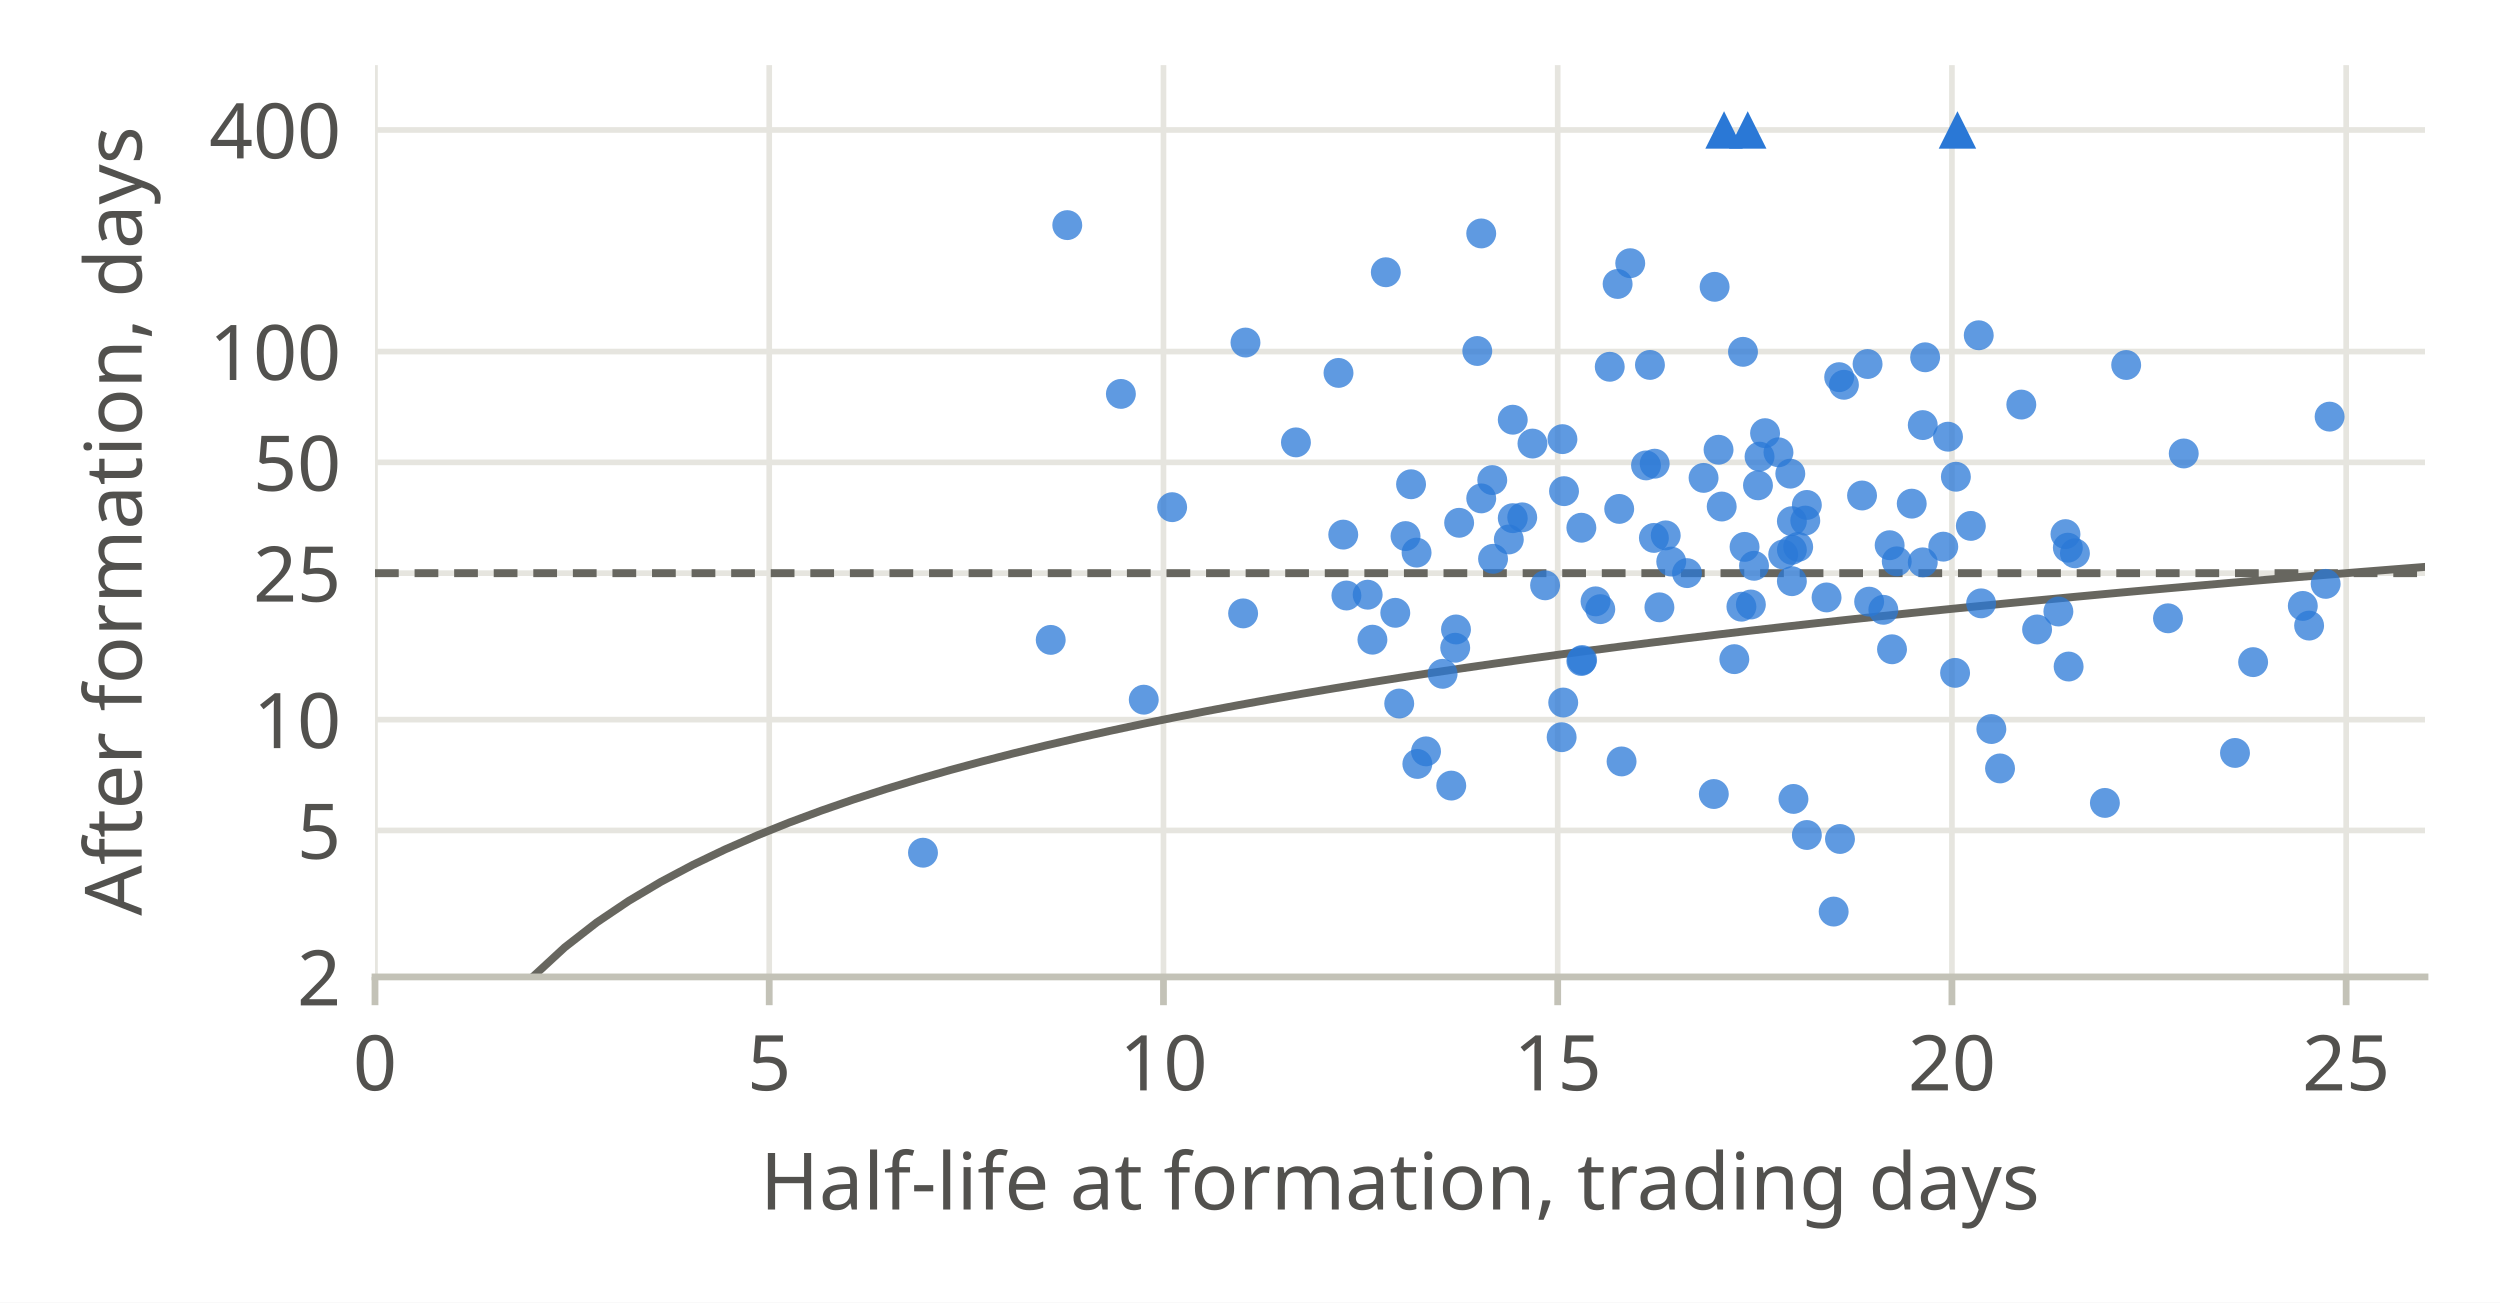
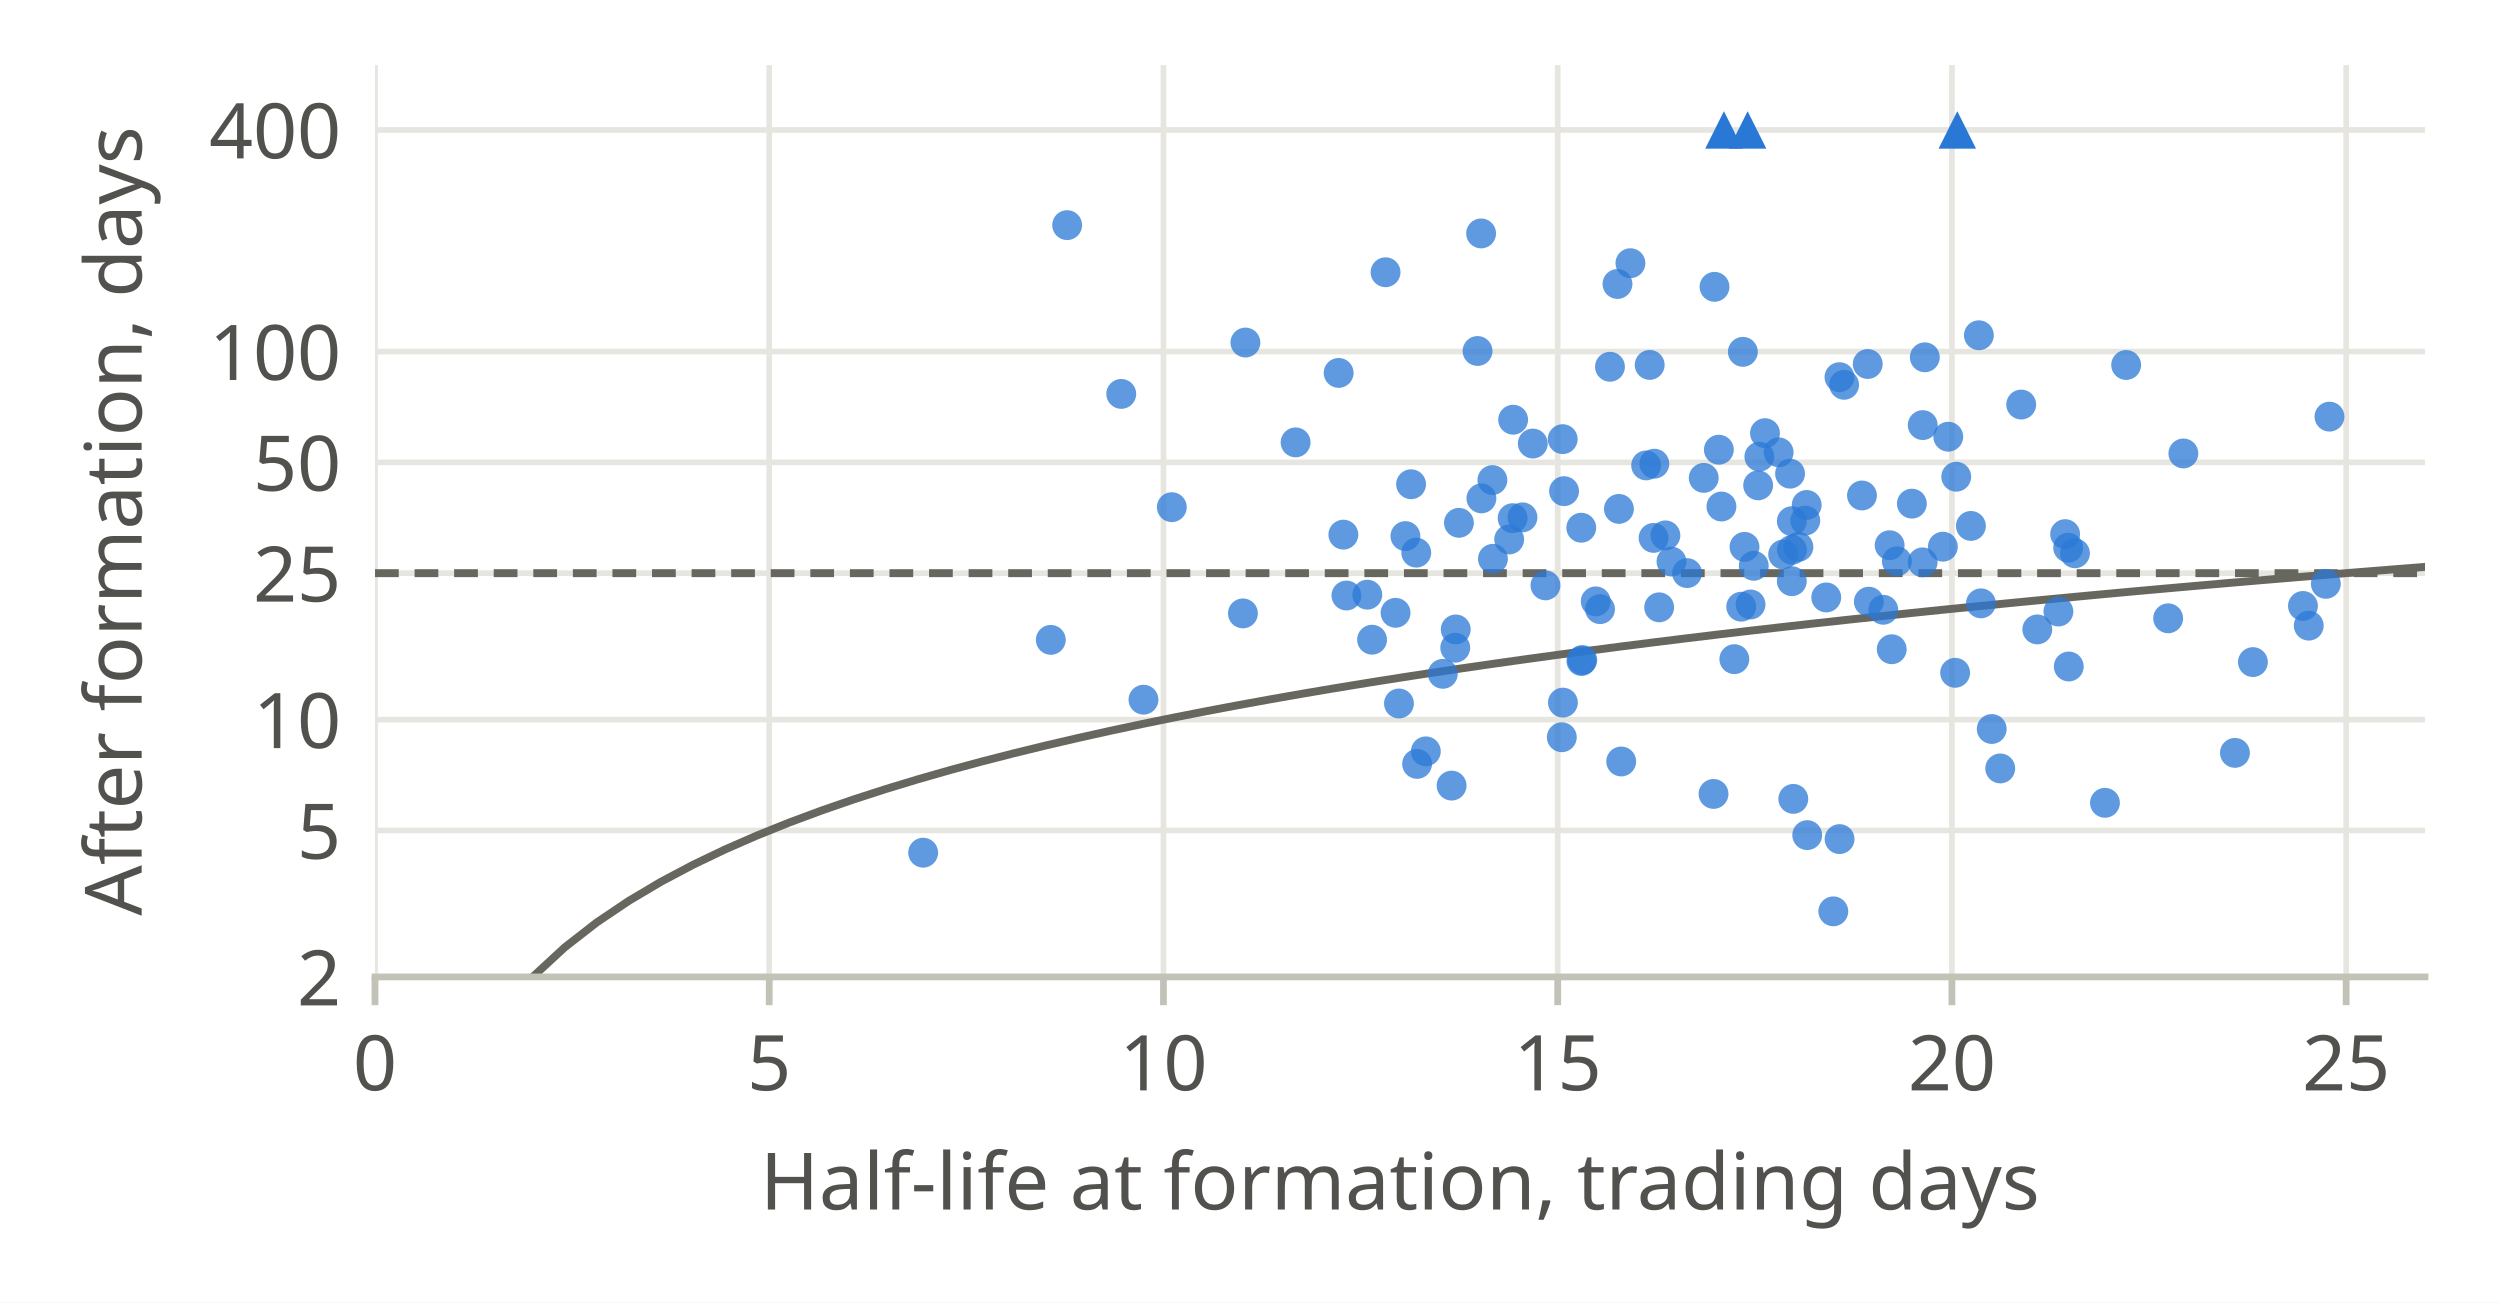
<svg xmlns="http://www.w3.org/2000/svg" xmlns:xlink="http://www.w3.org/1999/xlink" width="221.102pt" height="115.2pt" viewBox="0 0 221.102 115.2" version="1.1">
  <defs>
    <style type="text/css">*{stroke-linejoin: round; stroke-linecap: butt}</style>
  </defs>
  <g id="figure_1">
    <g id="patch_1">
      <path d="M 0 115.2 L 221.102 115.2 L 221.102 0 L 0 0 z " style="fill: #ffffff" />
    </g>
    <g id="axes_1">
      <g id="patch_2">
        <path d="M 33.165 86.4 L 214.469 86.4 L 214.469 5.76 L 33.165 5.76 z " style="fill: #ffffff" />
      </g>
      <g id="matplotlib.axis_1">
        <g id="xtick_1">
          <g id="line2d_1">
            <path d="M 33.165 86.4 L 33.165 5.76 " clip-path="url(#p48fe503455)" style="fill: none; stroke: #e6e5df; stroke-width: 0.5; stroke-linecap: round" />
          </g>
          <g id="line2d_2">
            <defs>
              <path id="m30e6e8c478" d="M 0 0 L 0 2.5 " style="stroke: #c3c2b7; stroke-width: 0.6" />
            </defs>
            <g>
              <use xlink:href="#m30e6e8c478" x="33.165" y="86.4" style="fill: #c3c2b7; stroke: #c3c2b7; stroke-width: 0.6" />
            </g>
          </g>
          <g id="text_1">
            <text style="font-size: 6.8px; font-family: 'IBM Plex Sans'; text-anchor: middle; fill: #52514e" x="33.165" y="96.432" transform="rotate(-0 33.16535 96.432)">0</text>
          </g>
        </g>
        <g id="xtick_2">
          <g id="line2d_3">
            <path d="M 68.031 86.4 L 68.031 5.76 " clip-path="url(#p48fe503455)" style="fill: none; stroke: #e6e5df; stroke-width: 0.5; stroke-linecap: round" />
          </g>
          <g id="line2d_4">
            <g>
              <use xlink:href="#m30e6e8c478" x="68.031" y="86.4" style="fill: #c3c2b7; stroke: #c3c2b7; stroke-width: 0.6" />
            </g>
          </g>
          <g id="text_2">
            <text style="font-size: 6.8px; font-family: 'IBM Plex Sans'; text-anchor: middle; fill: #52514e" x="68.031" y="96.432" transform="rotate(-0 68.0315 96.432)">5</text>
          </g>
        </g>
        <g id="xtick_3">
          <g id="line2d_5">
            <path d="M 102.898 86.4 L 102.898 5.76 " clip-path="url(#p48fe503455)" style="fill: none; stroke: #e6e5df; stroke-width: 0.5; stroke-linecap: round" />
          </g>
          <g id="line2d_6">
            <g>
              <use xlink:href="#m30e6e8c478" x="102.898" y="86.4" style="fill: #c3c2b7; stroke: #c3c2b7; stroke-width: 0.6" />
            </g>
          </g>
          <g id="text_3">
            <text style="font-size: 6.8px; font-family: 'IBM Plex Sans'; text-anchor: middle; fill: #52514e" x="102.898" y="96.432" transform="rotate(-0 102.8976 96.432)">10</text>
          </g>
        </g>
        <g id="xtick_4">
          <g id="line2d_7">
            <path d="M 137.764 86.4 L 137.764 5.76 " clip-path="url(#p48fe503455)" style="fill: none; stroke: #e6e5df; stroke-width: 0.5; stroke-linecap: round" />
          </g>
          <g id="line2d_8">
            <g>
              <use xlink:href="#m30e6e8c478" x="137.764" y="86.4" style="fill: #c3c2b7; stroke: #c3c2b7; stroke-width: 0.6" />
            </g>
          </g>
          <g id="text_4">
            <text style="font-size: 6.8px; font-family: 'IBM Plex Sans'; text-anchor: middle; fill: #52514e" x="137.764" y="96.432" transform="rotate(-0 137.7638 96.432)">15</text>
          </g>
        </g>
        <g id="xtick_5">
          <g id="line2d_9">
            <path d="M 172.63 86.4 L 172.63 5.76 " clip-path="url(#p48fe503455)" style="fill: none; stroke: #e6e5df; stroke-width: 0.5; stroke-linecap: round" />
          </g>
          <g id="line2d_10">
            <g>
              <use xlink:href="#m30e6e8c478" x="172.63" y="86.4" style="fill: #c3c2b7; stroke: #c3c2b7; stroke-width: 0.6" />
            </g>
          </g>
          <g id="text_5">
            <text style="font-size: 6.8px; font-family: 'IBM Plex Sans'; text-anchor: middle; fill: #52514e" x="172.63" y="96.432" transform="rotate(-0 172.6299 96.432)">20</text>
          </g>
        </g>
        <g id="xtick_6">
          <g id="line2d_11">
            <path d="M 207.496 86.4 L 207.496 5.76 " clip-path="url(#p48fe503455)" style="fill: none; stroke: #e6e5df; stroke-width: 0.5; stroke-linecap: round" />
          </g>
          <g id="line2d_12">
            <g>
              <use xlink:href="#m30e6e8c478" x="207.496" y="86.4" style="fill: #c3c2b7; stroke: #c3c2b7; stroke-width: 0.6" />
            </g>
          </g>
          <g id="text_6">
            <text style="font-size: 6.8px; font-family: 'IBM Plex Sans'; text-anchor: middle; fill: #52514e" x="207.496" y="96.432" transform="rotate(-0 207.4961 96.432)">25</text>
          </g>
        </g>
        <g id="text_7">
          <text style="font-size: 7px; font-family: 'IBM Plex Sans'; text-anchor: middle; fill: #52514e" x="123.817" y="106.972" transform="rotate(-0 123.8173 106.972)">Half-life at formation, trading days</text>
        </g>
      </g>
      <g id="matplotlib.axis_2">
        <g id="ytick_1">
          <g id="line2d_13">
            <path d="M 33.165 86.4 L 214.469 86.4 " clip-path="url(#p48fe503455)" style="fill: none; stroke: #e6e5df; stroke-width: 0.5; stroke-linecap: round" />
          </g>
          <g id="line2d_14" />
          <g id="text_8">
            <text style="font-size: 6.8px; font-family: 'IBM Plex Sans'; text-anchor: end; fill: #52514e" x="30.165" y="88.916" transform="rotate(-0 30.16535 88.916)">2</text>
          </g>
        </g>
        <g id="ytick_2">
          <g id="line2d_15">
            <path d="M 33.165 73.445 L 214.469 73.445 " clip-path="url(#p48fe503455)" style="fill: none; stroke: #e6e5df; stroke-width: 0.5; stroke-linecap: round" />
          </g>
          <g id="line2d_16" />
          <g id="text_9">
            <text style="font-size: 6.8px; font-family: 'IBM Plex Sans'; text-anchor: end; fill: #52514e" x="30.165" y="75.961" transform="rotate(-0 30.16535 75.96149)">5</text>
          </g>
        </g>
        <g id="ytick_3">
          <g id="line2d_17">
            <path d="M 33.165 63.646 L 214.469 63.646 " clip-path="url(#p48fe503455)" style="fill: none; stroke: #e6e5df; stroke-width: 0.5; stroke-linecap: round" />
          </g>
          <g id="line2d_18" />
          <g id="text_10">
            <text style="font-size: 6.8px; font-family: 'IBM Plex Sans'; text-anchor: end; fill: #52514e" x="30.165" y="66.162" transform="rotate(-0 30.16535 66.16179)">10</text>
          </g>
        </g>
        <g id="ytick_4">
          <g id="line2d_19">
            <path d="M 33.165 50.691 L 214.469 50.691 " clip-path="url(#p48fe503455)" style="fill: none; stroke: #e6e5df; stroke-width: 0.5; stroke-linecap: round" />
          </g>
          <g id="line2d_20" />
          <g id="text_11">
            <text style="font-size: 6.8px; font-family: 'IBM Plex Sans'; text-anchor: end; fill: #52514e" x="30.165" y="53.207" transform="rotate(-0 30.16535 53.20728)">25</text>
          </g>
        </g>
        <g id="ytick_5">
          <g id="line2d_21">
            <path d="M 33.165 40.892 L 214.469 40.892 " clip-path="url(#p48fe503455)" style="fill: none; stroke: #e6e5df; stroke-width: 0.5; stroke-linecap: round" />
          </g>
          <g id="line2d_22" />
          <g id="text_12">
            <text style="font-size: 6.8px; font-family: 'IBM Plex Sans'; text-anchor: end; fill: #52514e" x="30.165" y="43.408" transform="rotate(-0 30.16535 43.40758)">50</text>
          </g>
        </g>
        <g id="ytick_6">
          <g id="line2d_23">
            <path d="M 33.165 31.092 L 214.469 31.092 " clip-path="url(#p48fe503455)" style="fill: none; stroke: #e6e5df; stroke-width: 0.5; stroke-linecap: round" />
          </g>
          <g id="line2d_24" />
          <g id="text_13">
            <text style="font-size: 6.8px; font-family: 'IBM Plex Sans'; text-anchor: end; fill: #52514e" x="30.165" y="33.608" transform="rotate(-0 30.16535 33.60787)">100</text>
          </g>
        </g>
        <g id="ytick_7">
          <g id="line2d_25">
            <path d="M 33.165 11.492 L 214.469 11.492 " clip-path="url(#p48fe503455)" style="fill: none; stroke: #e6e5df; stroke-width: 0.5; stroke-linecap: round" />
          </g>
          <g id="line2d_26" />
          <g id="text_14">
            <text style="font-size: 6.8px; font-family: 'IBM Plex Sans'; text-anchor: end; fill: #52514e" x="30.165" y="14.008" transform="rotate(-0 30.16535 14.00846)">400</text>
          </g>
        </g>
        <g id="text_15">
          <text style="font-size: 7px; font-family: 'IBM Plex Sans'; text-anchor: middle; fill: #52514e" x="12.525" y="46.08" transform="rotate(-90 12.52535 46.08)">After formation, days</text>
        </g>
      </g>
      <g id="line2d_27">
        <path d="M 47.112 86.4 L 49.948 83.782 L 52.785 81.575 L 55.622 79.666 L 58.458 77.984 L 61.295 76.481 L 64.131 75.123 L 66.968 73.884 L 69.804 72.744 L 72.641 71.69 L 75.477 70.709 L 78.314 69.792 L 81.151 68.93 L 83.987 68.118 L 86.824 67.35 L 89.66 66.622 L 92.497 65.929 L 95.333 65.269 L 98.17 64.638 L 101.007 64.034 L 103.843 63.455 L 106.68 62.899 L 109.516 62.364 L 112.353 61.848 L 115.189 61.35 L 118.026 60.87 L 120.863 60.405 L 123.699 59.955 L 126.536 59.519 L 129.372 59.096 L 132.209 58.685 L 135.045 58.286 L 137.882 57.897 L 140.719 57.519 L 143.555 57.151 L 146.392 56.793 L 149.228 56.443 L 152.065 56.102 L 154.901 55.768 L 157.738 55.443 L 160.575 55.124 L 163.411 54.813 L 166.248 54.508 L 169.084 54.21 L 171.921 53.918 L 174.757 53.632 L 177.594 53.352 L 180.43 53.077 L 183.267 52.807 L 186.104 52.542 L 188.94 52.282 L 191.777 52.027 L 194.613 51.777 L 197.45 51.53 L 200.286 51.288 L 203.123 51.05 L 205.96 50.816 L 208.796 50.586 L 211.633 50.36 L 214.469 50.137 " clip-path="url(#p48fe503455)" style="fill: none; stroke: #67665f; stroke-width: 0.7; stroke-linecap: round" />
      </g>
      <g id="line2d_28">
        <path d="M 33.165 50.691 L 214.469 50.691 " clip-path="url(#p48fe503455)" style="fill: none; stroke-dasharray: 2.1,1.4; stroke-dashoffset: 0; stroke: #67665f; stroke-width: 0.7" />
      </g>
      <g id="patch_3">
        <path d="M 33.165 86.4 L 214.469 86.4 " style="fill: none; stroke: #c3c2b7; stroke-width: 0.6; stroke-linejoin: miter; stroke-linecap: square" />
      </g>
      <g id="PathCollection_1">
        <defs>
          <path id="m8a6e64d900" d="M 0 1.323 C 0.351 1.323 0.687 1.183 0.935 0.935 C 1.183 0.687 1.323 0.351 1.323 0 C 1.323 -0.351 1.183 -0.687 0.935 -0.935 C 0.687 -1.183 0.351 -1.323 0 -1.323 C -0.351 -1.323 -0.687 -1.183 -0.935 -0.935 C -1.183 -0.687 -1.323 -0.351 -1.323 0 C -1.323 0.351 -1.183 0.687 -0.935 0.935 C -0.687 1.183 -0.351 1.323 0 1.323 z " />
        </defs>
        <g clip-path="url(#p48fe503455)">
-           <use xlink:href="#m8a6e64d900" x="129.047" y="46.236" style="fill: #2a78d6; fill-opacity: 0.75" />
-           <use xlink:href="#m8a6e64d900" x="174.303" y="46.511" style="fill: #2a78d6; fill-opacity: 0.75" />
-           <use xlink:href="#m8a6e64d900" x="118.378" y="32.98" style="fill: #2a78d6; fill-opacity: 0.75" />
-           <use xlink:href="#m8a6e64d900" x="178.766" y="35.78" style="fill: #2a78d6; fill-opacity: 0.75" />
-           <use xlink:href="#m8a6e64d900" x="139.925" y="58.373" style="fill: #2a78d6; fill-opacity: 0.75" />
-           <use xlink:href="#m8a6e64d900" x="167.121" y="48.218" style="fill: #2a78d6; fill-opacity: 0.75" />
-           <use xlink:href="#m8a6e64d900" x="124.305" y="47.41" style="fill: #2a78d6; fill-opacity: 0.75" />
-           <use xlink:href="#m8a6e64d900" x="142.366" y="32.438" style="fill: #2a78d6; fill-opacity: 0.75" />
-           <use xlink:href="#m8a6e64d900" x="180.161" y="55.669" style="fill: #2a78d6; fill-opacity: 0.75" />
-           <use xlink:href="#m8a6e64d900" x="139.856" y="46.672" style="fill: #2a78d6; fill-opacity: 0.75" />
-           <use xlink:href="#m8a6e64d900" x="138.322" y="43.438" style="fill: #2a78d6; fill-opacity: 0.75" />
-           <use xlink:href="#m8a6e64d900" x="171.863" y="48.346" style="fill: #2a78d6; fill-opacity: 0.75" />
-           <use xlink:href="#m8a6e64d900" x="170.05" y="37.595" style="fill: #2a78d6; fill-opacity: 0.75" />
-           <use xlink:href="#m8a6e64d900" x="193.131" y="40.105" style="fill: #2a78d6; fill-opacity: 0.75" />
-           <use xlink:href="#m8a6e64d900" x="131" y="44.078" style="fill: #2a78d6; fill-opacity: 0.75" />
-           <use xlink:href="#m8a6e64d900" x="158.614" y="70.657" style="fill: #2a78d6; fill-opacity: 0.75" />
-           <use xlink:href="#m8a6e64d900" x="167.33" y="57.422" style="fill: #2a78d6; fill-opacity: 0.75" />
-           <use xlink:href="#m8a6e64d900" x="154.011" y="53.656" style="fill: #2a78d6; fill-opacity: 0.75" />
-           <use xlink:href="#m8a6e64d900" x="157.289" y="40.001" style="fill: #2a78d6; fill-opacity: 0.75" />
-           <use xlink:href="#m8a6e64d900" x="149.2" y="50.686" style="fill: #2a78d6; fill-opacity: 0.75" />
-           <use xlink:href="#m8a6e64d900" x="132.046" y="49.421" style="fill: #2a78d6; fill-opacity: 0.75" />
-           <use xlink:href="#m8a6e64d900" x="128.699" y="57.287" style="fill: #2a78d6; fill-opacity: 0.75" />
-           <use xlink:href="#m8a6e64d900" x="120.958" y="52.595" style="fill: #2a78d6; fill-opacity: 0.75" />
-           <use xlink:href="#m8a6e64d900" x="199.268" y="58.559" style="fill: #2a78d6; fill-opacity: 0.75" />
+           <use xlink:href="#m8a6e64d900" x="129.028" y="46.238" style="fill: #2a78d6; fill-opacity: 0.75" />
+           <use xlink:href="#m8a6e64d900" x="174.308" y="46.513" style="fill: #2a78d6; fill-opacity: 0.75" />
+           <use xlink:href="#m8a6e64d900" x="118.391" y="32.98" style="fill: #2a78d6; fill-opacity: 0.75" />
+           <use xlink:href="#m8a6e64d900" x="178.757" y="35.779" style="fill: #2a78d6; fill-opacity: 0.75" />
+           <use xlink:href="#m8a6e64d900" x="139.939" y="58.371" style="fill: #2a78d6; fill-opacity: 0.75" />
+           <use xlink:href="#m8a6e64d900" x="167.12" y="48.219" style="fill: #2a78d6; fill-opacity: 0.75" />
+           <use xlink:href="#m8a6e64d900" x="124.295" y="47.411" style="fill: #2a78d6; fill-opacity: 0.75" />
+           <use xlink:href="#m8a6e64d900" x="142.387" y="32.437" style="fill: #2a78d6; fill-opacity: 0.75" />
+           <use xlink:href="#m8a6e64d900" x="180.18" y="55.666" style="fill: #2a78d6; fill-opacity: 0.75" />
+           <use xlink:href="#m8a6e64d900" x="139.848" y="46.672" style="fill: #2a78d6; fill-opacity: 0.75" />
+           <use xlink:href="#m8a6e64d900" x="138.326" y="43.438" style="fill: #2a78d6; fill-opacity: 0.75" />
+           <use xlink:href="#m8a6e64d900" x="171.829" y="48.349" style="fill: #2a78d6; fill-opacity: 0.75" />
+           <use xlink:href="#m8a6e64d900" x="170.049" y="37.595" style="fill: #2a78d6; fill-opacity: 0.75" />
+           <use xlink:href="#m8a6e64d900" x="193.099" y="40.104" style="fill: #2a78d6; fill-opacity: 0.75" />
+           <use xlink:href="#m8a6e64d900" x="131.017" y="44.077" style="fill: #2a78d6; fill-opacity: 0.75" />
+           <use xlink:href="#m8a6e64d900" x="158.6" y="70.653" style="fill: #2a78d6; fill-opacity: 0.75" />
+           <use xlink:href="#m8a6e64d900" x="167.306" y="57.419" style="fill: #2a78d6; fill-opacity: 0.75" />
+           <use xlink:href="#m8a6e64d900" x="153.994" y="53.656" style="fill: #2a78d6; fill-opacity: 0.75" />
+           <use xlink:href="#m8a6e64d900" x="157.304" y="40.002" style="fill: #2a78d6; fill-opacity: 0.75" />
+           <use xlink:href="#m8a6e64d900" x="149.207" y="50.684" style="fill: #2a78d6; fill-opacity: 0.75" />
+           <use xlink:href="#m8a6e64d900" x="132.036" y="49.421" style="fill: #2a78d6; fill-opacity: 0.75" />
+           <use xlink:href="#m8a6e64d900" x="128.702" y="57.283" style="fill: #2a78d6; fill-opacity: 0.75" />
+           <use xlink:href="#m8a6e64d900" x="120.926" y="52.592" style="fill: #2a78d6; fill-opacity: 0.75" />
+           <use xlink:href="#m8a6e64d900" x="199.25" y="58.556" style="fill: #2a78d6; fill-opacity: 0.75" />
          <use xlink:href="#m8a6e64d900" x="159.66" y="46.04" style="fill: #2a78d6; fill-opacity: 0.75" />
-           <use xlink:href="#m8a6e64d900" x="151.989" y="39.775" style="fill: #2a78d6; fill-opacity: 0.75" />
-           <use xlink:href="#m8a6e64d900" x="161.542" y="52.837" style="fill: #2a78d6; fill-opacity: 0.75" />
-           <use xlink:href="#m8a6e64d900" x="109.941" y="54.248" style="fill: #2a78d6; fill-opacity: 0.75" />
-           <use xlink:href="#m8a6e64d900" x="197.664" y="66.59" style="fill: #2a78d6; fill-opacity: 0.75" />
-           <use xlink:href="#m8a6e64d900" x="164.68" y="43.822" style="fill: #2a78d6; fill-opacity: 0.75" />
-           <use xlink:href="#m8a6e64d900" x="170.05" y="49.735" style="fill: #2a78d6; fill-opacity: 0.75" />
-           <use xlink:href="#m8a6e64d900" x="144.179" y="23.277" style="fill: #2a78d6; fill-opacity: 0.75" />
-           <use xlink:href="#m8a6e64d900" x="125.351" y="67.563" style="fill: #2a78d6; fill-opacity: 0.75" />
-           <use xlink:href="#m8a6e64d900" x="146.341" y="41.008" style="fill: #2a78d6; fill-opacity: 0.75" />
-           <use xlink:href="#m8a6e64d900" x="121.377" y="56.574" style="fill: #2a78d6; fill-opacity: 0.75" />
-           <use xlink:href="#m8a6e64d900" x="134.626" y="45.754" style="fill: #2a78d6; fill-opacity: 0.75" />
-           <use xlink:href="#m8a6e64d900" x="182.95" y="58.949" style="fill: #2a78d6; fill-opacity: 0.75" />
-           <use xlink:href="#m8a6e64d900" x="176.884" y="67.96" style="fill: #2a78d6; fill-opacity: 0.75" />
-           <use xlink:href="#m8a6e64d900" x="182.881" y="48.438" style="fill: #2a78d6; fill-opacity: 0.75" />
-           <use xlink:href="#m8a6e64d900" x="172.281" y="38.621" style="fill: #2a78d6; fill-opacity: 0.75" />
-           <use xlink:href="#m8a6e64d900" x="170.259" y="31.598" style="fill: #2a78d6; fill-opacity: 0.75" />
-           <use xlink:href="#m8a6e64d900" x="126.118" y="66.451" style="fill: #2a78d6; fill-opacity: 0.75" />
-           <use xlink:href="#m8a6e64d900" x="159.799" y="73.847" style="fill: #2a78d6; fill-opacity: 0.75" />
-           <use xlink:href="#m8a6e64d900" x="155.615" y="40.386" style="fill: #2a78d6; fill-opacity: 0.75" />
-           <use xlink:href="#m8a6e64d900" x="152.268" y="44.798" style="fill: #2a78d6; fill-opacity: 0.75" />
-           <use xlink:href="#m8a6e64d900" x="159.032" y="48.366" style="fill: #2a78d6; fill-opacity: 0.75" />
-           <use xlink:href="#m8a6e64d900" x="186.158" y="71.01" style="fill: #2a78d6; fill-opacity: 0.75" />
-           <use xlink:href="#m8a6e64d900" x="94.39" y="19.909" style="fill: #2a78d6; fill-opacity: 0.75" />
-           <use xlink:href="#m8a6e64d900" x="143.412" y="67.341" style="fill: #2a78d6; fill-opacity: 0.75" />
-           <use xlink:href="#m8a6e64d900" x="119.076" y="52.667" style="fill: #2a78d6; fill-opacity: 0.75" />
-           <use xlink:href="#m8a6e64d900" x="114.613" y="39.124" style="fill: #2a78d6; fill-opacity: 0.75" />
-           <use xlink:href="#m8a6e64d900" x="204.219" y="55.328" style="fill: #2a78d6; fill-opacity: 0.75" />
-           <use xlink:href="#m8a6e64d900" x="155.127" y="50.039" style="fill: #2a78d6; fill-opacity: 0.75" />
-           <use xlink:href="#m8a6e64d900" x="183.508" y="48.933" style="fill: #2a78d6; fill-opacity: 0.75" />
-           <use xlink:href="#m8a6e64d900" x="156.103" y="38.309" style="fill: #2a78d6; fill-opacity: 0.75" />
-           <use xlink:href="#m8a6e64d900" x="133.789" y="37.119" style="fill: #2a78d6; fill-opacity: 0.75" />
-           <use xlink:href="#m8a6e64d900" x="163.077" y="34.031" style="fill: #2a78d6; fill-opacity: 0.75" />
-           <use xlink:href="#m8a6e64d900" x="139.856" y="58.461" style="fill: #2a78d6; fill-opacity: 0.75" />
-           <use xlink:href="#m8a6e64d900" x="203.661" y="53.587" style="fill: #2a78d6; fill-opacity: 0.75" />
-           <use xlink:href="#m8a6e64d900" x="133.789" y="45.826" style="fill: #2a78d6; fill-opacity: 0.75" />
-           <use xlink:href="#m8a6e64d900" x="172.979" y="42.163" style="fill: #2a78d6; fill-opacity: 0.75" />
-           <use xlink:href="#m8a6e64d900" x="162.658" y="33.356" style="fill: #2a78d6; fill-opacity: 0.75" />
-           <use xlink:href="#m8a6e64d900" x="101.154" y="61.88" style="fill: #2a78d6; fill-opacity: 0.75" />
-           <use xlink:href="#m8a6e64d900" x="205.683" y="51.638" style="fill: #2a78d6; fill-opacity: 0.75" />
-           <use xlink:href="#m8a6e64d900" x="151.641" y="25.366" style="fill: #2a78d6; fill-opacity: 0.75" />
-           <use xlink:href="#m8a6e64d900" x="128.35" y="69.478" style="fill: #2a78d6; fill-opacity: 0.75" />
-           <use xlink:href="#m8a6e64d900" x="141.111" y="53.183" style="fill: #2a78d6; fill-opacity: 0.75" />
-           <use xlink:href="#m8a6e64d900" x="122.562" y="24.077" style="fill: #2a78d6; fill-opacity: 0.75" />
-           <use xlink:href="#m8a6e64d900" x="143.063" y="25.114" style="fill: #2a78d6; fill-opacity: 0.75" />
-           <use xlink:href="#m8a6e64d900" x="130.651" y="31.042" style="fill: #2a78d6; fill-opacity: 0.75" />
-           <use xlink:href="#m8a6e64d900" x="133.44" y="47.709" style="fill: #2a78d6; fill-opacity: 0.75" />
-           <use xlink:href="#m8a6e64d900" x="123.748" y="62.221" style="fill: #2a78d6; fill-opacity: 0.75" />
-           <use xlink:href="#m8a6e64d900" x="103.665" y="44.854" style="fill: #2a78d6; fill-opacity: 0.75" />
-           <use xlink:href="#m8a6e64d900" x="81.629" y="75.414" style="fill: #2a78d6; fill-opacity: 0.75" />
-           <use xlink:href="#m8a6e64d900" x="151.571" y="70.223" style="fill: #2a78d6; fill-opacity: 0.75" />
-           <use xlink:href="#m8a6e64d900" x="182.044" y="54.081" style="fill: #2a78d6; fill-opacity: 0.75" />
-           <use xlink:href="#m8a6e64d900" x="167.749" y="49.645" style="fill: #2a78d6; fill-opacity: 0.75" />
-           <use xlink:href="#m8a6e64d900" x="162.17" y="80.62" style="fill: #2a78d6; fill-opacity: 0.75" />
-           <use xlink:href="#m8a6e64d900" x="127.583" y="59.593" style="fill: #2a78d6; fill-opacity: 0.75" />
-           <use xlink:href="#m8a6e64d900" x="175.001" y="29.65" style="fill: #2a78d6; fill-opacity: 0.75" />
-           <use xlink:href="#m8a6e64d900" x="146.271" y="47.573" style="fill: #2a78d6; fill-opacity: 0.75" />
-           <use xlink:href="#m8a6e64d900" x="136.648" y="51.766" style="fill: #2a78d6; fill-opacity: 0.75" />
-           <use xlink:href="#m8a6e64d900" x="159.799" y="44.657" style="fill: #2a78d6; fill-opacity: 0.75" />
-           <use xlink:href="#m8a6e64d900" x="172.909" y="59.508" style="fill: #2a78d6; fill-opacity: 0.75" />
-           <use xlink:href="#m8a6e64d900" x="145.574" y="41.16" style="fill: #2a78d6; fill-opacity: 0.75" />
-           <use xlink:href="#m8a6e64d900" x="165.169" y="32.193" style="fill: #2a78d6; fill-opacity: 0.75" />
-           <use xlink:href="#m8a6e64d900" x="158.474" y="46.093" style="fill: #2a78d6; fill-opacity: 0.75" />
-           <use xlink:href="#m8a6e64d900" x="157.707" y="49.039" style="fill: #2a78d6; fill-opacity: 0.75" />
-           <use xlink:href="#m8a6e64d900" x="155.476" y="42.922" style="fill: #2a78d6; fill-opacity: 0.75" />
-           <use xlink:href="#m8a6e64d900" x="131" y="20.645" style="fill: #2a78d6; fill-opacity: 0.75" />
-           <use xlink:href="#m8a6e64d900" x="145.922" y="32.274" style="fill: #2a78d6; fill-opacity: 0.75" />
-           <use xlink:href="#m8a6e64d900" x="154.151" y="31.116" style="fill: #2a78d6; fill-opacity: 0.75" />
-           <use xlink:href="#m8a6e64d900" x="176.117" y="64.476" style="fill: #2a78d6; fill-opacity: 0.75" />
-           <use xlink:href="#m8a6e64d900" x="147.805" y="49.666" style="fill: #2a78d6; fill-opacity: 0.75" />
-           <use xlink:href="#m8a6e64d900" x="128.768" y="55.669" style="fill: #2a78d6; fill-opacity: 0.75" />
-           <use xlink:href="#m8a6e64d900" x="143.203" y="45.008" style="fill: #2a78d6; fill-opacity: 0.75" />
-           <use xlink:href="#m8a6e64d900" x="206.032" y="36.847" style="fill: #2a78d6; fill-opacity: 0.75" />
-           <use xlink:href="#m8a6e64d900" x="92.926" y="56.592" style="fill: #2a78d6; fill-opacity: 0.75" />
-           <use xlink:href="#m8a6e64d900" x="141.529" y="53.874" style="fill: #2a78d6; fill-opacity: 0.75" />
-           <use xlink:href="#m8a6e64d900" x="138.182" y="38.837" style="fill: #2a78d6; fill-opacity: 0.75" />
-           <use xlink:href="#m8a6e64d900" x="182.671" y="47.237" style="fill: #2a78d6; fill-opacity: 0.75" />
-           <use xlink:href="#m8a6e64d900" x="124.794" y="42.828" style="fill: #2a78d6; fill-opacity: 0.75" />
-           <use xlink:href="#m8a6e64d900" x="169.074" y="44.543" style="fill: #2a78d6; fill-opacity: 0.75" />
-           <use xlink:href="#m8a6e64d900" x="162.728" y="74.2" style="fill: #2a78d6; fill-opacity: 0.75" />
-           <use xlink:href="#m8a6e64d900" x="154.848" y="53.463" style="fill: #2a78d6; fill-opacity: 0.75" />
-           <use xlink:href="#m8a6e64d900" x="158.474" y="48.627" style="fill: #2a78d6; fill-opacity: 0.75" />
-           <use xlink:href="#m8a6e64d900" x="138.252" y="62.132" style="fill: #2a78d6; fill-opacity: 0.75" />
-           <use xlink:href="#m8a6e64d900" x="153.384" y="58.295" style="fill: #2a78d6; fill-opacity: 0.75" />
-           <use xlink:href="#m8a6e64d900" x="147.317" y="47.348" style="fill: #2a78d6; fill-opacity: 0.75" />
-           <use xlink:href="#m8a6e64d900" x="158.474" y="51.399" style="fill: #2a78d6; fill-opacity: 0.75" />
-           <use xlink:href="#m8a6e64d900" x="191.737" y="54.683" style="fill: #2a78d6; fill-opacity: 0.75" />
-           <use xlink:href="#m8a6e64d900" x="188.041" y="32.28" style="fill: #2a78d6; fill-opacity: 0.75" />
-           <use xlink:href="#m8a6e64d900" x="154.29" y="48.366" style="fill: #2a78d6; fill-opacity: 0.75" />
-           <use xlink:href="#m8a6e64d900" x="135.532" y="39.229" style="fill: #2a78d6; fill-opacity: 0.75" />
-           <use xlink:href="#m8a6e64d900" x="99.132" y="34.837" style="fill: #2a78d6; fill-opacity: 0.75" />
-           <use xlink:href="#m8a6e64d900" x="138.112" y="65.198" style="fill: #2a78d6; fill-opacity: 0.75" />
-           <use xlink:href="#m8a6e64d900" x="110.15" y="30.295" style="fill: #2a78d6; fill-opacity: 0.75" />
-           <use xlink:href="#m8a6e64d900" x="131.976" y="42.457" style="fill: #2a78d6; fill-opacity: 0.75" />
-           <use xlink:href="#m8a6e64d900" x="146.759" y="53.712" style="fill: #2a78d6; fill-opacity: 0.75" />
-           <use xlink:href="#m8a6e64d900" x="165.308" y="53.21" style="fill: #2a78d6; fill-opacity: 0.75" />
-           <use xlink:href="#m8a6e64d900" x="118.797" y="47.281" style="fill: #2a78d6; fill-opacity: 0.75" />
-           <use xlink:href="#m8a6e64d900" x="166.563" y="53.931" style="fill: #2a78d6; fill-opacity: 0.75" />
-           <use xlink:href="#m8a6e64d900" x="175.21" y="53.36" style="fill: #2a78d6; fill-opacity: 0.75" />
-           <use xlink:href="#m8a6e64d900" x="158.335" y="41.89" style="fill: #2a78d6; fill-opacity: 0.75" />
-           <use xlink:href="#m8a6e64d900" x="123.399" y="54.197" style="fill: #2a78d6; fill-opacity: 0.75" />
-           <use xlink:href="#m8a6e64d900" x="125.282" y="48.874" style="fill: #2a78d6; fill-opacity: 0.75" />
-           <use xlink:href="#m8a6e64d900" x="150.664" y="42.265" style="fill: #2a78d6; fill-opacity: 0.75" />
+           <use xlink:href="#m8a6e64d900" x="152.016" y="39.773" style="fill: #2a78d6; fill-opacity: 0.75" />
+           <use xlink:href="#m8a6e64d900" x="161.514" y="52.837" style="fill: #2a78d6; fill-opacity: 0.75" />
+           <use xlink:href="#m8a6e64d900" x="109.924" y="54.25" style="fill: #2a78d6; fill-opacity: 0.75" />
+           <use xlink:href="#m8a6e64d900" x="197.66" y="66.583" style="fill: #2a78d6; fill-opacity: 0.75" />
+           <use xlink:href="#m8a6e64d900" x="164.674" y="43.821" style="fill: #2a78d6; fill-opacity: 0.75" />
+           <use xlink:href="#m8a6e64d900" x="170.039" y="49.734" style="fill: #2a78d6; fill-opacity: 0.75" />
+           <use xlink:href="#m8a6e64d900" x="144.196" y="23.277" style="fill: #2a78d6; fill-opacity: 0.75" />
+           <use xlink:href="#m8a6e64d900" x="125.329" y="67.559" style="fill: #2a78d6; fill-opacity: 0.75" />
+           <use xlink:href="#m8a6e64d900" x="146.309" y="41.009" style="fill: #2a78d6; fill-opacity: 0.75" />
+           <use xlink:href="#m8a6e64d900" x="121.346" y="56.575" style="fill: #2a78d6; fill-opacity: 0.75" />
+           <use xlink:href="#m8a6e64d900" x="134.649" y="45.754" style="fill: #2a78d6; fill-opacity: 0.75" />
+           <use xlink:href="#m8a6e64d900" x="182.963" y="58.945" style="fill: #2a78d6; fill-opacity: 0.75" />
+           <use xlink:href="#m8a6e64d900" x="176.902" y="67.96" style="fill: #2a78d6; fill-opacity: 0.75" />
+           <use xlink:href="#m8a6e64d900" x="182.91" y="48.438" style="fill: #2a78d6; fill-opacity: 0.75" />
+           <use xlink:href="#m8a6e64d900" x="172.306" y="38.622" style="fill: #2a78d6; fill-opacity: 0.75" />
+           <use xlink:href="#m8a6e64d900" x="170.232" y="31.598" style="fill: #2a78d6; fill-opacity: 0.75" />
+           <use xlink:href="#m8a6e64d900" x="126.101" y="66.451" style="fill: #2a78d6; fill-opacity: 0.75" />
+           <use xlink:href="#m8a6e64d900" x="159.832" y="73.858" style="fill: #2a78d6; fill-opacity: 0.75" />
+           <use xlink:href="#m8a6e64d900" x="155.6" y="40.385" style="fill: #2a78d6; fill-opacity: 0.75" />
+           <use xlink:href="#m8a6e64d900" x="152.244" y="44.797" style="fill: #2a78d6; fill-opacity: 0.75" />
+           <use xlink:href="#m8a6e64d900" x="159.053" y="48.367" style="fill: #2a78d6; fill-opacity: 0.75" />
+           <use xlink:href="#m8a6e64d900" x="186.165" y="71.001" style="fill: #2a78d6; fill-opacity: 0.75" />
+           <use xlink:href="#m8a6e64d900" x="94.38" y="19.91" style="fill: #2a78d6; fill-opacity: 0.75" />
+           <use xlink:href="#m8a6e64d900" x="143.38" y="67.345" style="fill: #2a78d6; fill-opacity: 0.75" />
+           <use xlink:href="#m8a6e64d900" x="119.079" y="52.668" style="fill: #2a78d6; fill-opacity: 0.75" />
+           <use xlink:href="#m8a6e64d900" x="114.583" y="39.124" style="fill: #2a78d6; fill-opacity: 0.75" />
+           <use xlink:href="#m8a6e64d900" x="204.187" y="55.331" style="fill: #2a78d6; fill-opacity: 0.75" />
+           <use xlink:href="#m8a6e64d900" x="155.104" y="50.039" style="fill: #2a78d6; fill-opacity: 0.75" />
+           <use xlink:href="#m8a6e64d900" x="183.511" y="48.933" style="fill: #2a78d6; fill-opacity: 0.75" />
+           <use xlink:href="#m8a6e64d900" x="156.098" y="38.309" style="fill: #2a78d6; fill-opacity: 0.75" />
+           <use xlink:href="#m8a6e64d900" x="133.823" y="37.119" style="fill: #2a78d6; fill-opacity: 0.75" />
+           <use xlink:href="#m8a6e64d900" x="163.094" y="34.032" style="fill: #2a78d6; fill-opacity: 0.75" />
+           <use xlink:href="#m8a6e64d900" x="139.862" y="58.459" style="fill: #2a78d6; fill-opacity: 0.75" />
+           <use xlink:href="#m8a6e64d900" x="203.675" y="53.589" style="fill: #2a78d6; fill-opacity: 0.75" />
+           <use xlink:href="#m8a6e64d900" x="133.777" y="45.827" style="fill: #2a78d6; fill-opacity: 0.75" />
+           <use xlink:href="#m8a6e64d900" x="173.011" y="42.161" style="fill: #2a78d6; fill-opacity: 0.75" />
+           <use xlink:href="#m8a6e64d900" x="162.685" y="33.356" style="fill: #2a78d6; fill-opacity: 0.75" />
+           <use xlink:href="#m8a6e64d900" x="101.13" y="61.881" style="fill: #2a78d6; fill-opacity: 0.75" />
+           <use xlink:href="#m8a6e64d900" x="205.7" y="51.636" style="fill: #2a78d6; fill-opacity: 0.75" />
+           <use xlink:href="#m8a6e64d900" x="151.632" y="25.366" style="fill: #2a78d6; fill-opacity: 0.75" />
+           <use xlink:href="#m8a6e64d900" x="128.38" y="69.479" style="fill: #2a78d6; fill-opacity: 0.75" />
+           <use xlink:href="#m8a6e64d900" x="141.129" y="53.186" style="fill: #2a78d6; fill-opacity: 0.75" />
+           <use xlink:href="#m8a6e64d900" x="122.539" y="24.077" style="fill: #2a78d6; fill-opacity: 0.75" />
+           <use xlink:href="#m8a6e64d900" x="143.051" y="25.114" style="fill: #2a78d6; fill-opacity: 0.75" />
+           <use xlink:href="#m8a6e64d900" x="130.675" y="31.042" style="fill: #2a78d6; fill-opacity: 0.75" />
+           <use xlink:href="#m8a6e64d900" x="133.473" y="47.709" style="fill: #2a78d6; fill-opacity: 0.75" />
+           <use xlink:href="#m8a6e64d900" x="123.725" y="62.216" style="fill: #2a78d6; fill-opacity: 0.75" />
+           <use xlink:href="#m8a6e64d900" x="103.635" y="44.854" style="fill: #2a78d6; fill-opacity: 0.75" />
+           <use xlink:href="#m8a6e64d900" x="81.645" y="75.412" style="fill: #2a78d6; fill-opacity: 0.75" />
+           <use xlink:href="#m8a6e64d900" x="151.546" y="70.215" style="fill: #2a78d6; fill-opacity: 0.75" />
+           <use xlink:href="#m8a6e64d900" x="182.046" y="54.084" style="fill: #2a78d6; fill-opacity: 0.75" />
+           <use xlink:href="#m8a6e64d900" x="167.761" y="49.644" style="fill: #2a78d6; fill-opacity: 0.75" />
+           <use xlink:href="#m8a6e64d900" x="162.139" y="80.6" style="fill: #2a78d6; fill-opacity: 0.75" />
+           <use xlink:href="#m8a6e64d900" x="127.603" y="59.593" style="fill: #2a78d6; fill-opacity: 0.75" />
+           <use xlink:href="#m8a6e64d900" x="175.015" y="29.65" style="fill: #2a78d6; fill-opacity: 0.75" />
+           <use xlink:href="#m8a6e64d900" x="146.244" y="47.571" style="fill: #2a78d6; fill-opacity: 0.75" />
+           <use xlink:href="#m8a6e64d900" x="136.681" y="51.769" style="fill: #2a78d6; fill-opacity: 0.75" />
+           <use xlink:href="#m8a6e64d900" x="159.785" y="44.657" style="fill: #2a78d6; fill-opacity: 0.75" />
+           <use xlink:href="#m8a6e64d900" x="172.913" y="59.503" style="fill: #2a78d6; fill-opacity: 0.75" />
+           <use xlink:href="#m8a6e64d900" x="145.586" y="41.161" style="fill: #2a78d6; fill-opacity: 0.75" />
+           <use xlink:href="#m8a6e64d900" x="165.183" y="32.192" style="fill: #2a78d6; fill-opacity: 0.75" />
+           <use xlink:href="#m8a6e64d900" x="158.471" y="46.093" style="fill: #2a78d6; fill-opacity: 0.75" />
+           <use xlink:href="#m8a6e64d900" x="157.704" y="49.037" style="fill: #2a78d6; fill-opacity: 0.75" />
+           <use xlink:href="#m8a6e64d900" x="155.492" y="42.923" style="fill: #2a78d6; fill-opacity: 0.75" />
+           <use xlink:href="#m8a6e64d900" x="130.99" y="20.645" style="fill: #2a78d6; fill-opacity: 0.75" />
+           <use xlink:href="#m8a6e64d900" x="145.899" y="32.273" style="fill: #2a78d6; fill-opacity: 0.75" />
+           <use xlink:href="#m8a6e64d900" x="154.14" y="31.117" style="fill: #2a78d6; fill-opacity: 0.75" />
+           <use xlink:href="#m8a6e64d900" x="176.15" y="64.472" style="fill: #2a78d6; fill-opacity: 0.75" />
+           <use xlink:href="#m8a6e64d900" x="147.827" y="49.666" style="fill: #2a78d6; fill-opacity: 0.75" />
+           <use xlink:href="#m8a6e64d900" x="128.746" y="55.668" style="fill: #2a78d6; fill-opacity: 0.75" />
+           <use xlink:href="#m8a6e64d900" x="143.179" y="45.006" style="fill: #2a78d6; fill-opacity: 0.75" />
+           <use xlink:href="#m8a6e64d900" x="206.021" y="36.847" style="fill: #2a78d6; fill-opacity: 0.75" />
+           <use xlink:href="#m8a6e64d900" x="92.934" y="56.59" style="fill: #2a78d6; fill-opacity: 0.75" />
+           <use xlink:href="#m8a6e64d900" x="141.507" y="53.872" style="fill: #2a78d6; fill-opacity: 0.75" />
+           <use xlink:href="#m8a6e64d900" x="138.205" y="38.838" style="fill: #2a78d6; fill-opacity: 0.75" />
+           <use xlink:href="#m8a6e64d900" x="182.642" y="47.238" style="fill: #2a78d6; fill-opacity: 0.75" />
+           <use xlink:href="#m8a6e64d900" x="124.797" y="42.827" style="fill: #2a78d6; fill-opacity: 0.75" />
+           <use xlink:href="#m8a6e64d900" x="169.086" y="44.543" style="fill: #2a78d6; fill-opacity: 0.75" />
+           <use xlink:href="#m8a6e64d900" x="162.693" y="74.209" style="fill: #2a78d6; fill-opacity: 0.75" />
+           <use xlink:href="#m8a6e64d900" x="154.819" y="53.46" style="fill: #2a78d6; fill-opacity: 0.75" />
+           <use xlink:href="#m8a6e64d900" x="158.482" y="48.626" style="fill: #2a78d6; fill-opacity: 0.75" />
+           <use xlink:href="#m8a6e64d900" x="138.226" y="62.138" style="fill: #2a78d6; fill-opacity: 0.75" />
+           <use xlink:href="#m8a6e64d900" x="153.386" y="58.296" style="fill: #2a78d6; fill-opacity: 0.75" />
+           <use xlink:href="#m8a6e64d900" x="147.289" y="47.349" style="fill: #2a78d6; fill-opacity: 0.75" />
+           <use xlink:href="#m8a6e64d900" x="158.469" y="51.401" style="fill: #2a78d6; fill-opacity: 0.75" />
+           <use xlink:href="#m8a6e64d900" x="191.754" y="54.684" style="fill: #2a78d6; fill-opacity: 0.75" />
+           <use xlink:href="#m8a6e64d900" x="188.039" y="32.28" style="fill: #2a78d6; fill-opacity: 0.75" />
+           <use xlink:href="#m8a6e64d900" x="154.285" y="48.365" style="fill: #2a78d6; fill-opacity: 0.75" />
+           <use xlink:href="#m8a6e64d900" x="135.561" y="39.228" style="fill: #2a78d6; fill-opacity: 0.75" />
+           <use xlink:href="#m8a6e64d900" x="99.163" y="34.837" style="fill: #2a78d6; fill-opacity: 0.75" />
+           <use xlink:href="#m8a6e64d900" x="138.127" y="65.202" style="fill: #2a78d6; fill-opacity: 0.75" />
+           <use xlink:href="#m8a6e64d900" x="110.144" y="30.295" style="fill: #2a78d6; fill-opacity: 0.75" />
+           <use xlink:href="#m8a6e64d900" x="131.989" y="42.457" style="fill: #2a78d6; fill-opacity: 0.75" />
+           <use xlink:href="#m8a6e64d900" x="146.737" y="53.713" style="fill: #2a78d6; fill-opacity: 0.75" />
+           <use xlink:href="#m8a6e64d900" x="165.281" y="53.213" style="fill: #2a78d6; fill-opacity: 0.75" />
+           <use xlink:href="#m8a6e64d900" x="118.808" y="47.283" style="fill: #2a78d6; fill-opacity: 0.75" />
+           <use xlink:href="#m8a6e64d900" x="166.559" y="53.928" style="fill: #2a78d6; fill-opacity: 0.75" />
+           <use xlink:href="#m8a6e64d900" x="175.197" y="53.36" style="fill: #2a78d6; fill-opacity: 0.75" />
+           <use xlink:href="#m8a6e64d900" x="158.314" y="41.891" style="fill: #2a78d6; fill-opacity: 0.75" />
+           <use xlink:href="#m8a6e64d900" x="123.424" y="54.197" style="fill: #2a78d6; fill-opacity: 0.75" />
+           <use xlink:href="#m8a6e64d900" x="125.253" y="48.876" style="fill: #2a78d6; fill-opacity: 0.75" />
+           <use xlink:href="#m8a6e64d900" x="150.679" y="42.266" style="fill: #2a78d6; fill-opacity: 0.75" />
        </g>
      </g>
      <g id="PathCollection_2">
        <defs>
          <path id="m5151f1dbb1" d="M 0 -1.658 L -1.658 1.658 L 1.658 1.658 z " />
        </defs>
        <g clip-path="url(#p48fe503455)">
-           <use xlink:href="#m5151f1dbb1" x="154.569" y="11.492" style="fill: #2a78d6" />
-           <use xlink:href="#m5151f1dbb1" x="152.477" y="11.492" style="fill: #2a78d6" />
-           <use xlink:href="#m5151f1dbb1" x="173.118" y="11.492" style="fill: #2a78d6" />
+           <use xlink:href="#m5151f1dbb1" x="154.561" y="11.492" style="fill: #2a78d6" />
+           <use xlink:href="#m5151f1dbb1" x="152.466" y="11.492" style="fill: #2a78d6" />
+           <use xlink:href="#m5151f1dbb1" x="173.105" y="11.492" style="fill: #2a78d6" />
        </g>
      </g>
    </g>
  </g>
  <defs>
    <clipPath id="p48fe503455">
      <rect x="33.165" y="5.76" width="181.304" height="80.64" />
    </clipPath>
  </defs>
</svg>
